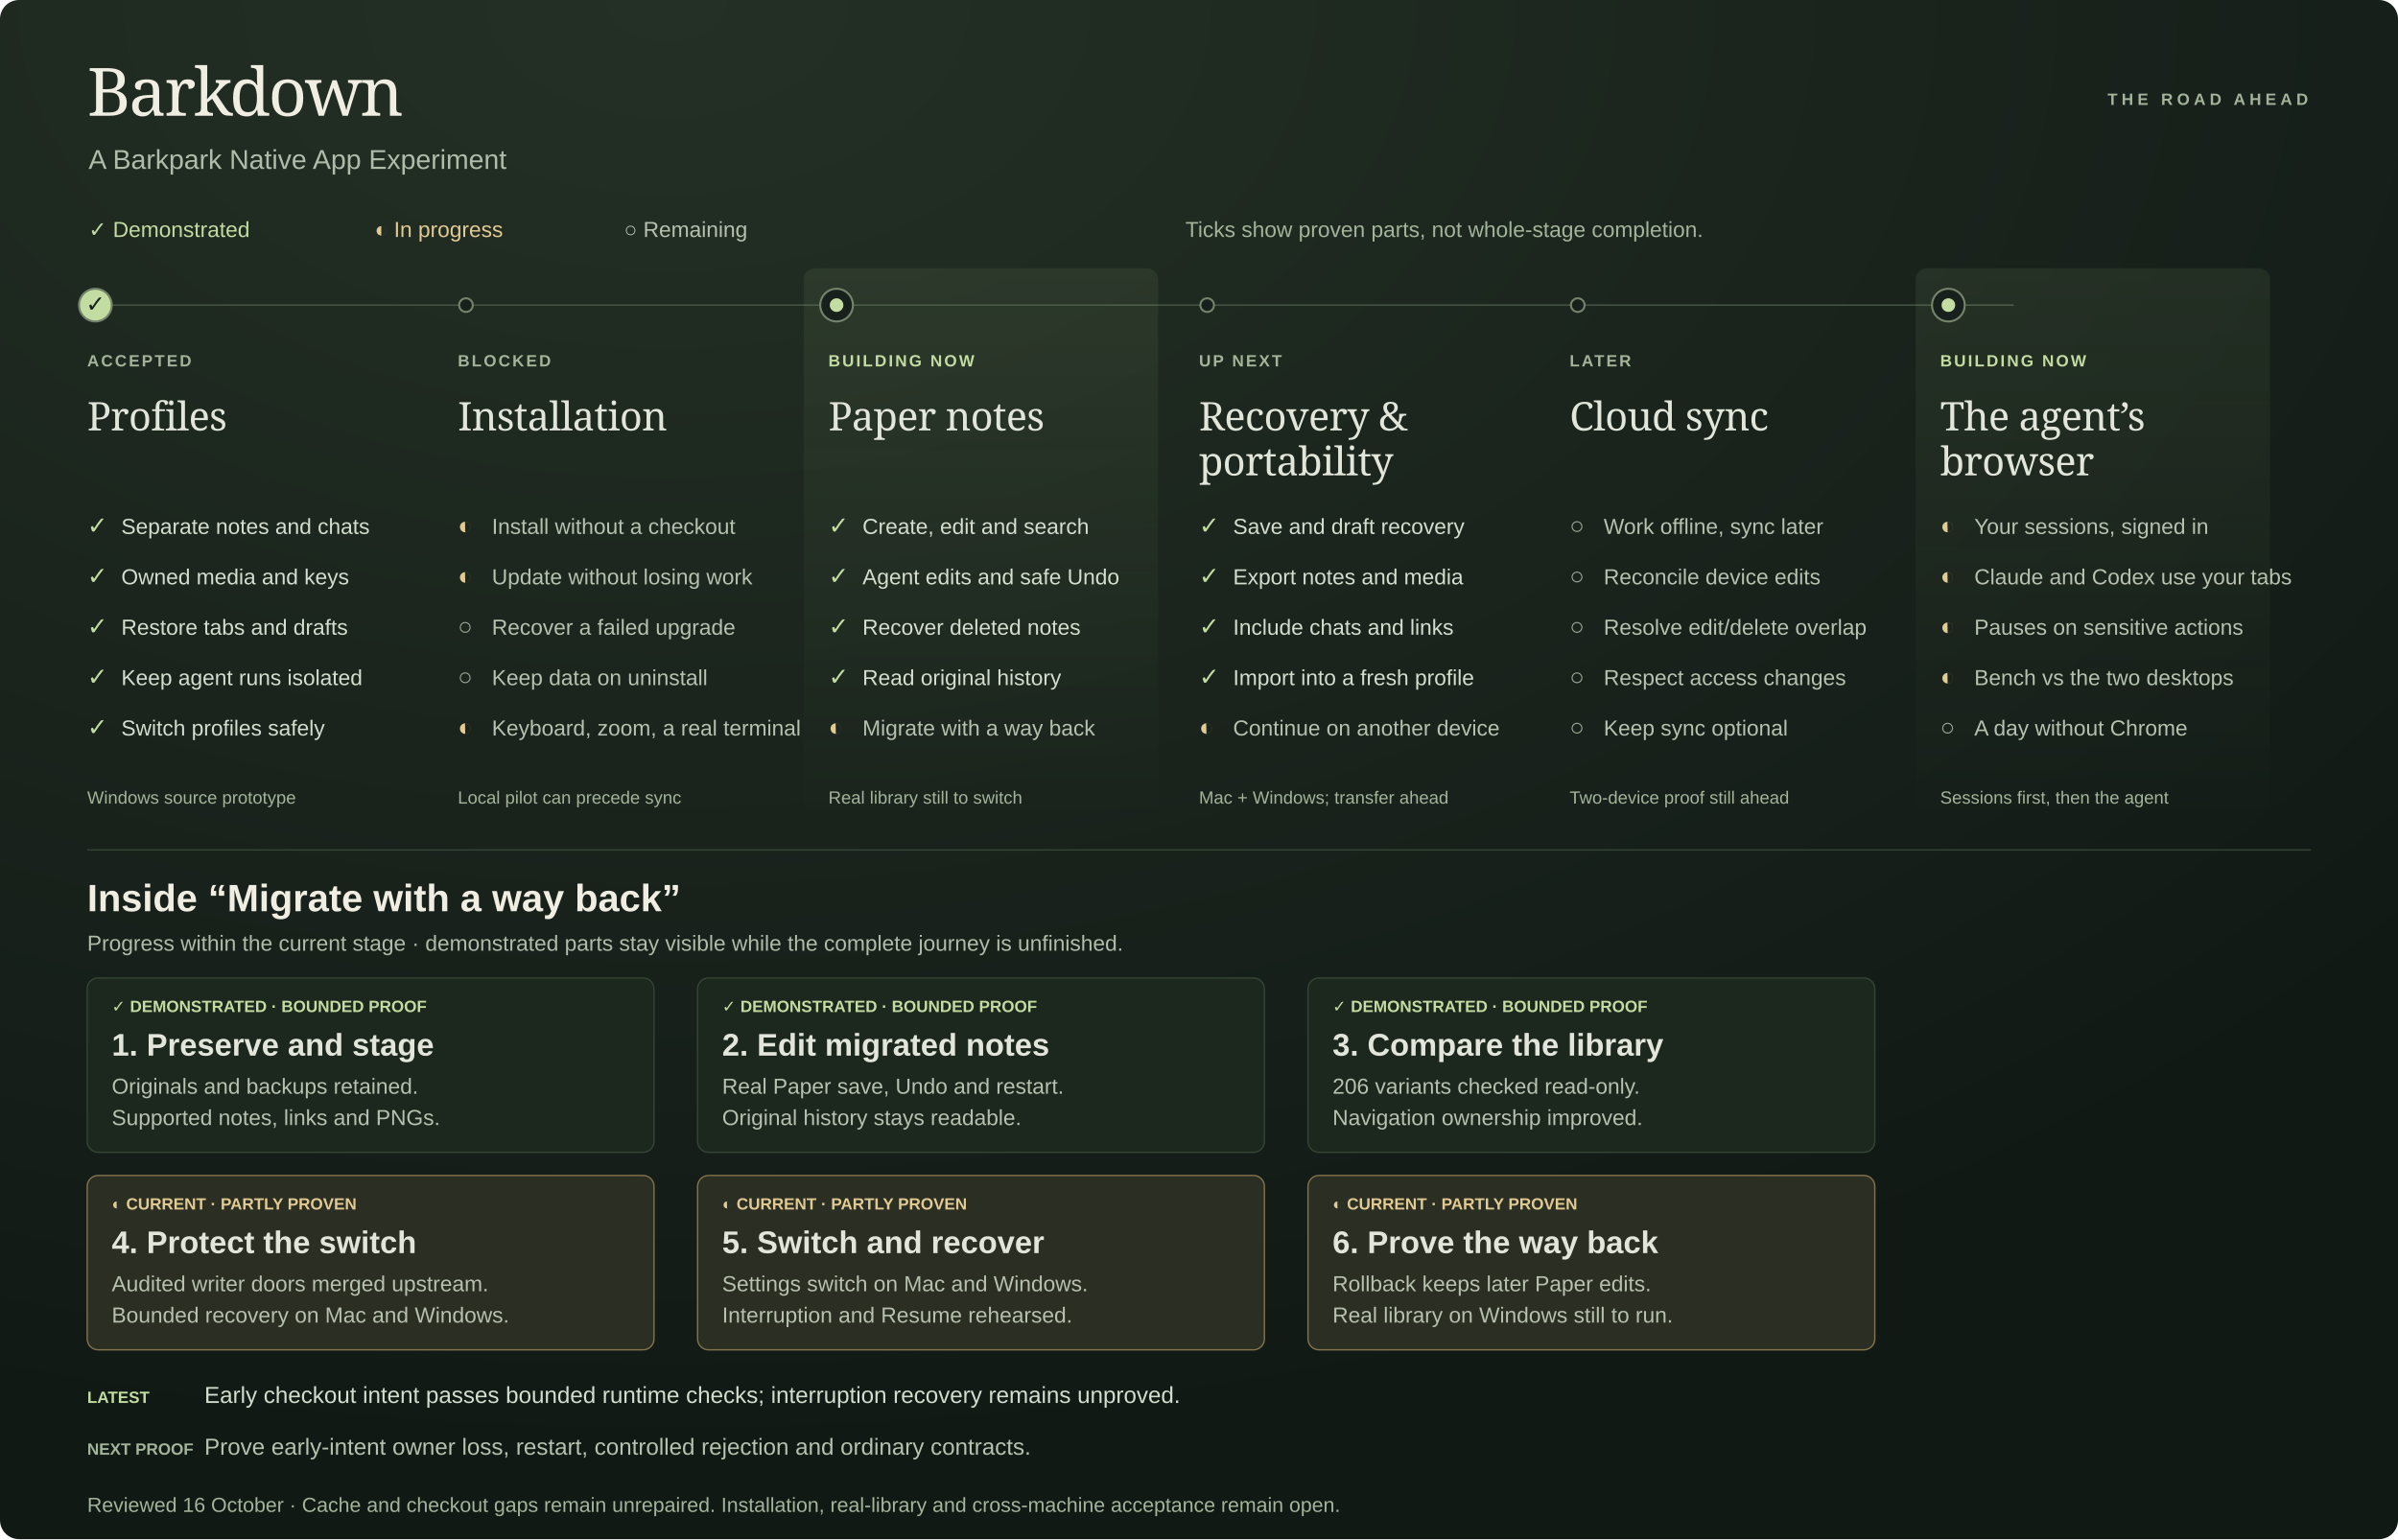
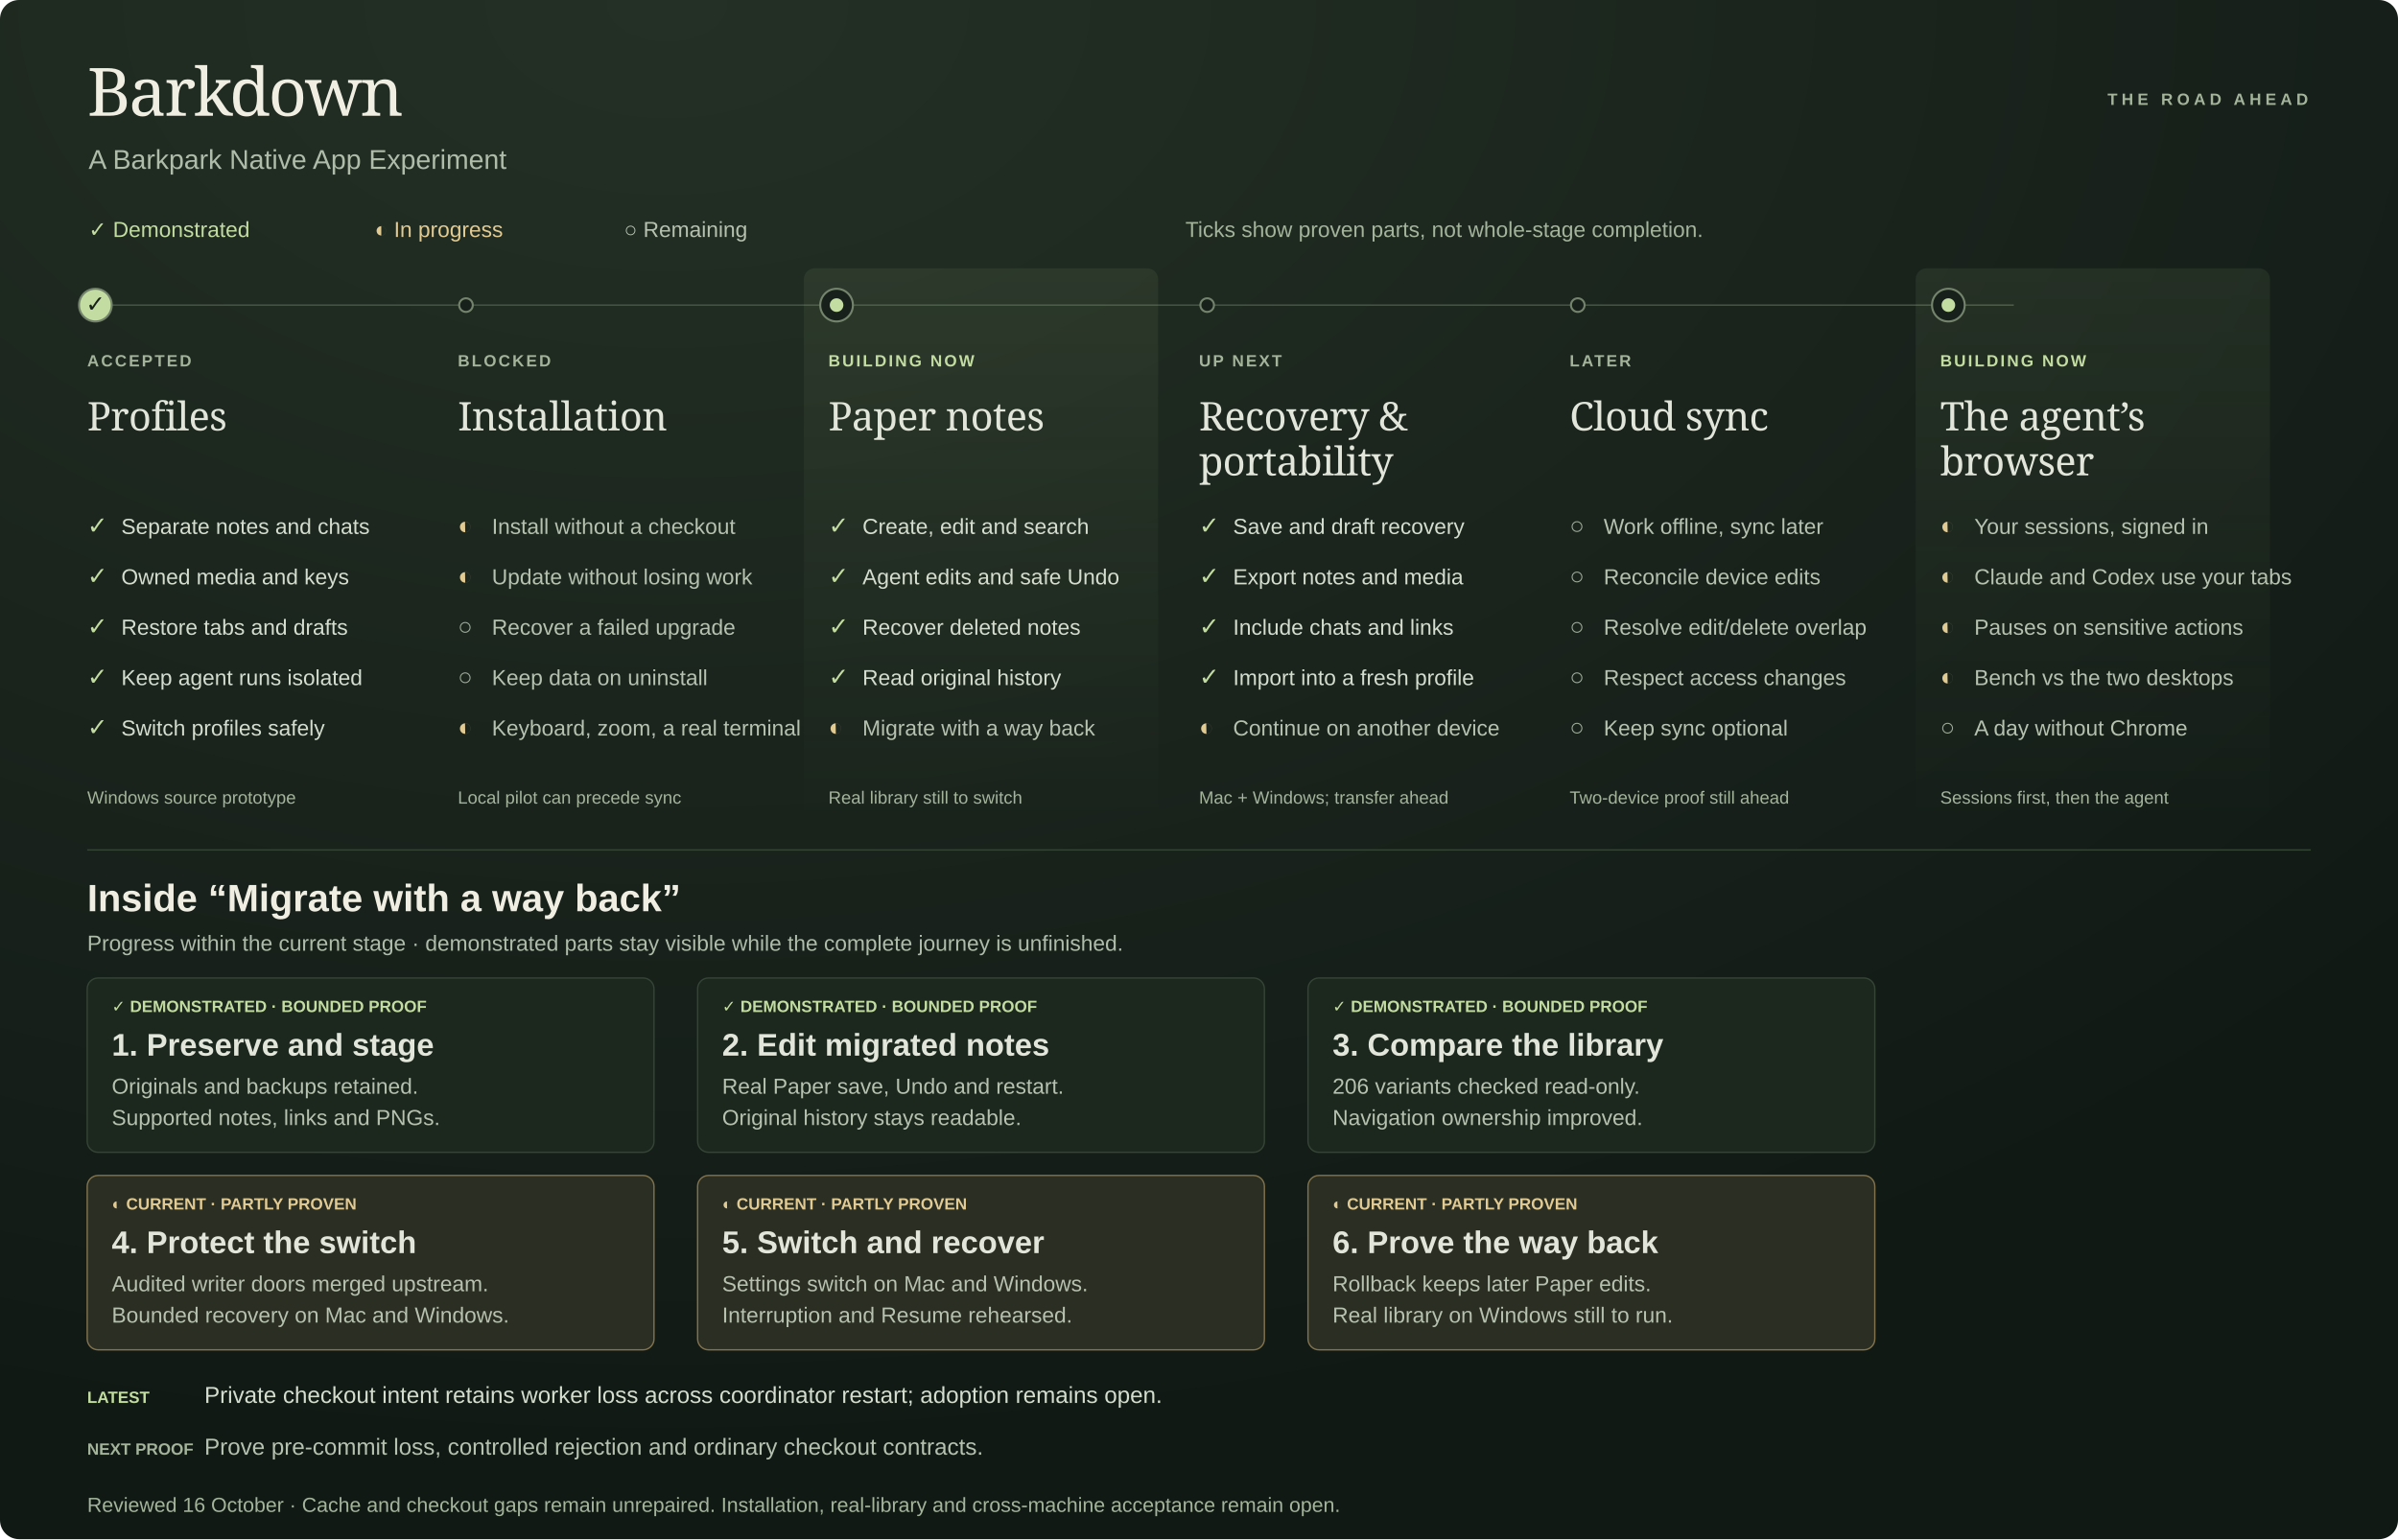
<svg xmlns="http://www.w3.org/2000/svg" width="1760" height="1130" viewBox="0 0 1760 1130" role="img" aria-labelledby="title desc">
  <defs>
    <radialGradient id="background" cx="28%" cy="0%" r="95%">
      <stop stop-color="#243025" />
      <stop offset="1" stop-color="#111915" />
    </radialGradient>
    <linearGradient id="focus" x2="0" y2="1">
      <stop stop-color="#a9c787" stop-opacity=".09" />
      <stop offset="1" stop-color="#a9c787" stop-opacity="0" />
    </linearGradient>
  </defs>
  <g font-family="Segoe UI, Arial, sans-serif">
    <rect width="1760" height="1130" rx="14" fill="url(#background)" />
    <text x="64" y="85" font-family="Georgia, serif" font-size="49" letter-spacing="-1.5" fill="#f0eee2">Barkdown</text>
    <text x="65" y="124" font-size="20" fill="#afbcaa" font-weight="400">A Barkpark Native App Experiment</text>
    <text x="1694" y="77" text-anchor="end" font-size="12" font-weight="600" letter-spacing="3" fill="#a3b49b">THE ROAD AHEAD</text>
    <text x="65" y="174" font-size="16" fill="#c2dca1" font-weight="400">✓  Demonstrated</text>
    <text x="275" y="174" font-size="16" fill="#e2ca93" font-weight="400">◐  In progress</text>
    <text x="458" y="174" font-size="16" fill="#b6c1af" font-weight="400">○  Remaining</text>
    <text x="870" y="174" font-size="16" fill="#a3b49b" font-weight="400">Ticks show proven parts, not whole-stage completion.</text>
    <path d="M70 224H1478" stroke="#475747" stroke-width="1" />
    <g data-phase="P1">
      <circle cx="70" cy="224" r="12" fill="#c2dca1" stroke="#73836c" stroke-width="1.5" />
      <text x="63" y="229" font-size="17" fill="#17201a" font-weight="600">✓</text>
      <text x="64" y="269" font-size="12" letter-spacing="1.5" font-weight="600" fill="#a3b49b">ACCEPTED</text>
      <text x="64" y="316" dy="0" font-family="Georgia, serif" font-size="29" letter-spacing="-.4" fill="#e2e6da">Profiles</text>
      <text x="64" y="392" font-size="18" fill="#c2dca1" font-weight="600">✓</text>
      <text x="89" y="392" font-size="16" fill="#d4ddce" font-weight="400">Separate notes and chats</text>
      <text x="64" y="429" font-size="18" fill="#c2dca1" font-weight="600">✓</text>
      <text x="89" y="429" font-size="16" fill="#d4ddce" font-weight="400">Owned media and keys</text>
      <text x="64" y="466" font-size="18" fill="#c2dca1" font-weight="600">✓</text>
      <text x="89" y="466" font-size="16" fill="#d4ddce" font-weight="400">Restore tabs and drafts</text>
      <text x="64" y="503" font-size="18" fill="#c2dca1" font-weight="600">✓</text>
      <text x="89" y="503" font-size="16" fill="#d4ddce" font-weight="400">Keep agent runs isolated</text>
      <text x="64" y="540" font-size="18" fill="#c2dca1" font-weight="600">✓</text>
      <text x="89" y="540" font-size="16" fill="#d4ddce" font-weight="400">Switch profiles safely</text>
      <text x="64" y="590" font-size="13" fill="#a3b49b" font-weight="400">Windows source prototype</text>
    </g>
    <g data-phase="P5">
      <circle cx="342" cy="224" r="5" fill="#17201a" stroke="#73836c" stroke-width="1.5" />
      <text x="336" y="269" font-size="12" letter-spacing="1.5" font-weight="600" fill="#a3b49b">BLOCKED</text>
      <text x="336" y="316" dy="0" font-family="Georgia, serif" font-size="29" letter-spacing="-.4" fill="#e2e6da">Installation</text>
      <text x="336" y="392" font-size="18" fill="#e2ca93" font-weight="600">◐</text>
      <text x="361" y="392" font-size="16" fill="#b6c1af" font-weight="400">Install without a checkout</text>
      <text x="336" y="429" font-size="18" fill="#e2ca93" font-weight="600">◐</text>
      <text x="361" y="429" font-size="16" fill="#b6c1af" font-weight="400">Update without losing work</text>
      <text x="336" y="466" font-size="18" fill="#9fac99" font-weight="600">○</text>
      <text x="361" y="466" font-size="16" fill="#b6c1af" font-weight="400">Recover a failed upgrade</text>
      <text x="336" y="503" font-size="18" fill="#9fac99" font-weight="600">○</text>
      <text x="361" y="503" font-size="16" fill="#b6c1af" font-weight="400">Keep data on uninstall</text>
      <text x="336" y="540" font-size="18" fill="#e2ca93" font-weight="600">◐</text>
      <text x="361" y="540" font-size="16" fill="#b6c1af" font-weight="400">Keyboard, zoom, a real terminal</text>
      <text x="336" y="590" font-size="13" fill="#a3b49b" font-weight="400">Local pilot can precede sync</text>
    </g>
    <g data-phase="P2">
      <rect x="590" y="197" width="260" height="410" rx="8" fill="url(#focus)" />
      <circle cx="614" cy="224" r="12" fill="#17201a" stroke="#73836c" stroke-width="1.5" />
      <circle cx="614" cy="224" r="5" fill="#c2dca1" />
      <text x="608" y="269" font-size="12" letter-spacing="1.5" font-weight="600" fill="#c2dca1">BUILDING NOW</text>
      <text x="608" y="316" dy="0" font-family="Georgia, serif" font-size="29" letter-spacing="-.4" fill="#e2e6da">Paper notes</text>
      <text x="608" y="392" font-size="18" fill="#c2dca1" font-weight="600">✓</text>
      <text x="633" y="392" font-size="16" fill="#d4ddce" font-weight="400">Create, edit and search</text>
      <text x="608" y="429" font-size="18" fill="#c2dca1" font-weight="600">✓</text>
      <text x="633" y="429" font-size="16" fill="#d4ddce" font-weight="400">Agent edits and safe Undo</text>
      <text x="608" y="466" font-size="18" fill="#c2dca1" font-weight="600">✓</text>
      <text x="633" y="466" font-size="16" fill="#d4ddce" font-weight="400">Recover deleted notes</text>
      <text x="608" y="503" font-size="18" fill="#c2dca1" font-weight="600">✓</text>
      <text x="633" y="503" font-size="16" fill="#d4ddce" font-weight="400">Read original history</text>
      <text x="608" y="540" font-size="18" fill="#e2ca93" font-weight="600">◐</text>
      <text x="633" y="540" font-size="16" fill="#b6c1af" font-weight="400">Migrate with a way back</text>
      <text x="608" y="590" font-size="13" fill="#a3b49b" font-weight="400">Real library still to switch</text>
    </g>
    <g data-phase="P3">
      <circle cx="886" cy="224" r="5" fill="#17201a" stroke="#73836c" stroke-width="1.5" />
      <text x="880" y="269" font-size="12" letter-spacing="1.5" font-weight="600" fill="#a3b49b">UP NEXT</text>
      <text x="880" y="316" dy="0" font-family="Georgia, serif" font-size="29" letter-spacing="-.4" fill="#e2e6da">Recovery &amp;</text>
      <text x="880" y="316" dy="33" font-family="Georgia, serif" font-size="29" letter-spacing="-.4" fill="#e2e6da">portability</text>
      <text x="880" y="392" font-size="18" fill="#c2dca1" font-weight="600">✓</text>
      <text x="905" y="392" font-size="16" fill="#d4ddce" font-weight="400">Save and draft recovery</text>
      <text x="880" y="429" font-size="18" fill="#c2dca1" font-weight="600">✓</text>
      <text x="905" y="429" font-size="16" fill="#d4ddce" font-weight="400">Export notes and media</text>
      <text x="880" y="466" font-size="18" fill="#c2dca1" font-weight="600">✓</text>
      <text x="905" y="466" font-size="16" fill="#d4ddce" font-weight="400">Include chats and links</text>
      <text x="880" y="503" font-size="18" fill="#c2dca1" font-weight="600">✓</text>
      <text x="905" y="503" font-size="16" fill="#d4ddce" font-weight="400">Import into a fresh profile</text>
      <text x="880" y="540" font-size="18" fill="#e2ca93" font-weight="600">◐</text>
      <text x="905" y="540" font-size="16" fill="#b6c1af" font-weight="400">Continue on another device</text>
      <text x="880" y="590" font-size="13" fill="#a3b49b" font-weight="400">Mac + Windows; transfer ahead</text>
    </g>
    <g data-phase="P4">
      <circle cx="1158" cy="224" r="5" fill="#17201a" stroke="#73836c" stroke-width="1.5" />
      <text x="1152" y="269" font-size="12" letter-spacing="1.5" font-weight="600" fill="#a3b49b">LATER</text>
      <text x="1152" y="316" dy="0" font-family="Georgia, serif" font-size="29" letter-spacing="-.4" fill="#e2e6da">Cloud sync</text>
      <text x="1152" y="392" font-size="18" fill="#9fac99" font-weight="600">○</text>
      <text x="1177" y="392" font-size="16" fill="#b6c1af" font-weight="400">Work offline, sync later</text>
      <text x="1152" y="429" font-size="18" fill="#9fac99" font-weight="600">○</text>
      <text x="1177" y="429" font-size="16" fill="#b6c1af" font-weight="400">Reconcile device edits</text>
      <text x="1152" y="466" font-size="18" fill="#9fac99" font-weight="600">○</text>
      <text x="1177" y="466" font-size="16" fill="#b6c1af" font-weight="400">Resolve edit/delete overlap</text>
      <text x="1152" y="503" font-size="18" fill="#9fac99" font-weight="600">○</text>
      <text x="1177" y="503" font-size="16" fill="#b6c1af" font-weight="400">Respect access changes</text>
      <text x="1152" y="540" font-size="18" fill="#9fac99" font-weight="600">○</text>
      <text x="1177" y="540" font-size="16" fill="#b6c1af" font-weight="400">Keep sync optional</text>
      <text x="1152" y="590" font-size="13" fill="#a3b49b" font-weight="400">Two-device proof still ahead</text>
    </g>
    <g data-phase="P6">
      <rect x="1406" y="197" width="260" height="410" rx="8" fill="url(#focus)" />
      <circle cx="1430" cy="224" r="12" fill="#17201a" stroke="#73836c" stroke-width="1.5" />
      <circle cx="1430" cy="224" r="5" fill="#c2dca1" />
      <text x="1424" y="269" font-size="12" letter-spacing="1.5" font-weight="600" fill="#c2dca1">BUILDING NOW</text>
      <text x="1424" y="316" dy="0" font-family="Georgia, serif" font-size="29" letter-spacing="-.4" fill="#e2e6da">The agent’s</text>
      <text x="1424" y="316" dy="33" font-family="Georgia, serif" font-size="29" letter-spacing="-.4" fill="#e2e6da">browser</text>
      <text x="1424" y="392" font-size="18" fill="#e2ca93" font-weight="600">◐</text>
      <text x="1449" y="392" font-size="16" fill="#b6c1af" font-weight="400">Your sessions, signed in</text>
      <text x="1424" y="429" font-size="18" fill="#e2ca93" font-weight="600">◐</text>
      <text x="1449" y="429" font-size="16" fill="#b6c1af" font-weight="400">Claude and Codex use your tabs</text>
      <text x="1424" y="466" font-size="18" fill="#e2ca93" font-weight="600">◐</text>
      <text x="1449" y="466" font-size="16" fill="#b6c1af" font-weight="400">Pauses on sensitive actions</text>
      <text x="1424" y="503" font-size="18" fill="#e2ca93" font-weight="600">◐</text>
      <text x="1449" y="503" font-size="16" fill="#b6c1af" font-weight="400">Bench vs the two desktops</text>
      <text x="1424" y="540" font-size="18" fill="#9fac99" font-weight="600">○</text>
      <text x="1449" y="540" font-size="16" fill="#b6c1af" font-weight="400">A day without Chrome</text>
      <text x="1424" y="590" font-size="13" fill="#a3b49b" font-weight="400">Sessions first, then the agent</text>
    </g>
    <path d="M64 624H1696" stroke="#344435" />
    <text x="64" y="669" font-size="28" fill="#f0eee2" font-weight="600">Inside “Migrate with a way back”</text>
    <text x="64" y="698" font-size="16" fill="#afbcaa" font-weight="400">Progress within the current stage · demonstrated parts stay visible while the complete journey is unfinished.</text>
    <g data-migration-step="1">
      <rect x="64" y="718" width="416" height="128" rx="8" fill="#1c271e" stroke="#344435" />
      <text x="82" y="743" font-size="12" fill="#c2dca1" font-weight="600">✓  DEMONSTRATED · BOUNDED PROOF</text>
      <text x="82" y="775" font-size="23" fill="#e2e6da" font-weight="600">1. Preserve and stage</text>
      <text x="82" y="803" font-size="16" fill="#b6c1af" font-weight="400">Originals and backups retained.</text>
      <text x="82" y="826" font-size="16" fill="#b6c1af" font-weight="400">Supported notes, links and PNGs.</text>
    </g>
    <g data-migration-step="2">
      <rect x="512" y="718" width="416" height="128" rx="8" fill="#1c271e" stroke="#344435" />
      <text x="530" y="743" font-size="12" fill="#c2dca1" font-weight="600">✓  DEMONSTRATED · BOUNDED PROOF</text>
      <text x="530" y="775" font-size="23" fill="#e2e6da" font-weight="600">2. Edit migrated notes</text>
      <text x="530" y="803" font-size="16" fill="#b6c1af" font-weight="400">Real Paper save, Undo and restart.</text>
      <text x="530" y="826" font-size="16" fill="#b6c1af" font-weight="400">Original history stays readable.</text>
    </g>
    <g data-migration-step="3">
      <rect x="960" y="718" width="416" height="128" rx="8" fill="#1c271e" stroke="#344435" />
      <text x="978" y="743" font-size="12" fill="#c2dca1" font-weight="600">✓  DEMONSTRATED · BOUNDED PROOF</text>
      <text x="978" y="775" font-size="23" fill="#e2e6da" font-weight="600">3. Compare the library</text>
      <text x="978" y="803" font-size="16" fill="#b6c1af" font-weight="400">206 variants checked read-only.</text>
      <text x="978" y="826" font-size="16" fill="#b6c1af" font-weight="400">Navigation ownership improved.</text>
    </g>
    <g data-migration-step="4">
      <rect x="64" y="863" width="416" height="128" rx="8" fill="#2b2e22" stroke="#82734e" />
      <text x="82" y="888" font-size="12" fill="#e2ca93" font-weight="600">◐  CURRENT · PARTLY PROVEN</text>
      <text x="82" y="920" font-size="23" fill="#e2e6da" font-weight="600">4. Protect the switch</text>
      <text x="82" y="948" font-size="16" fill="#b6c1af" font-weight="400">Audited writer doors merged upstream.</text>
      <text x="82" y="971" font-size="16" fill="#b6c1af" font-weight="400">Bounded recovery on Mac and Windows.</text>
    </g>
    <g data-migration-step="5">
      <rect x="512" y="863" width="416" height="128" rx="8" fill="#2b2e22" stroke="#82734e" />
      <text x="530" y="888" font-size="12" fill="#e2ca93" font-weight="600">◐  CURRENT · PARTLY PROVEN</text>
      <text x="530" y="920" font-size="23" fill="#e2e6da" font-weight="600">5. Switch and recover</text>
      <text x="530" y="948" font-size="16" fill="#b6c1af" font-weight="400">Settings switch on Mac and Windows.</text>
      <text x="530" y="971" font-size="16" fill="#b6c1af" font-weight="400">Interruption and Resume rehearsed.</text>
    </g>
    <g data-migration-step="6">
      <rect x="960" y="863" width="416" height="128" rx="8" fill="#2b2e22" stroke="#82734e" />
      <text x="978" y="888" font-size="12" fill="#e2ca93" font-weight="600">◐  CURRENT · PARTLY PROVEN</text>
      <text x="978" y="920" font-size="23" fill="#e2e6da" font-weight="600">6. Prove the way back</text>
      <text x="978" y="948" font-size="16" fill="#b6c1af" font-weight="400">Rollback keeps later Paper edits.</text>
      <text x="978" y="971" font-size="16" fill="#b6c1af" font-weight="400">Real library on Windows still to run.</text>
    </g>
    <text x="64" y="1030" font-size="12" fill="#c2dca1" font-weight="600">LATEST</text>
-     <text x="150" y="1030" font-size="17" fill="#d4ddce" font-weight="400">Early checkout intent passes bounded runtime checks; interruption recovery remains unproved.</text>
+     <text x="150" y="1030" font-size="17" fill="#d4ddce" font-weight="400">Private checkout intent retains worker loss across coordinator restart; adoption remains open.</text>
    <text x="64" y="1068" font-size="12" fill="#a3b49b" font-weight="600">NEXT PROOF</text>
-     <text x="150" y="1068" font-size="17" fill="#b6c1af" font-weight="400">Prove early-intent owner loss, restart, controlled rejection and ordinary contracts.</text>
+     <text x="150" y="1068" font-size="17" fill="#b6c1af" font-weight="400">Prove pre-commit loss, controlled rejection and ordinary checkout contracts.</text>
    <text x="64" y="1110" font-size="15" fill="#a3b49b" font-weight="400">Reviewed 16 October · Cache and checkout gaps remain unrepaired. Installation, real-library and cross-machine acceptance remain open.</text>
  </g>
</svg>
